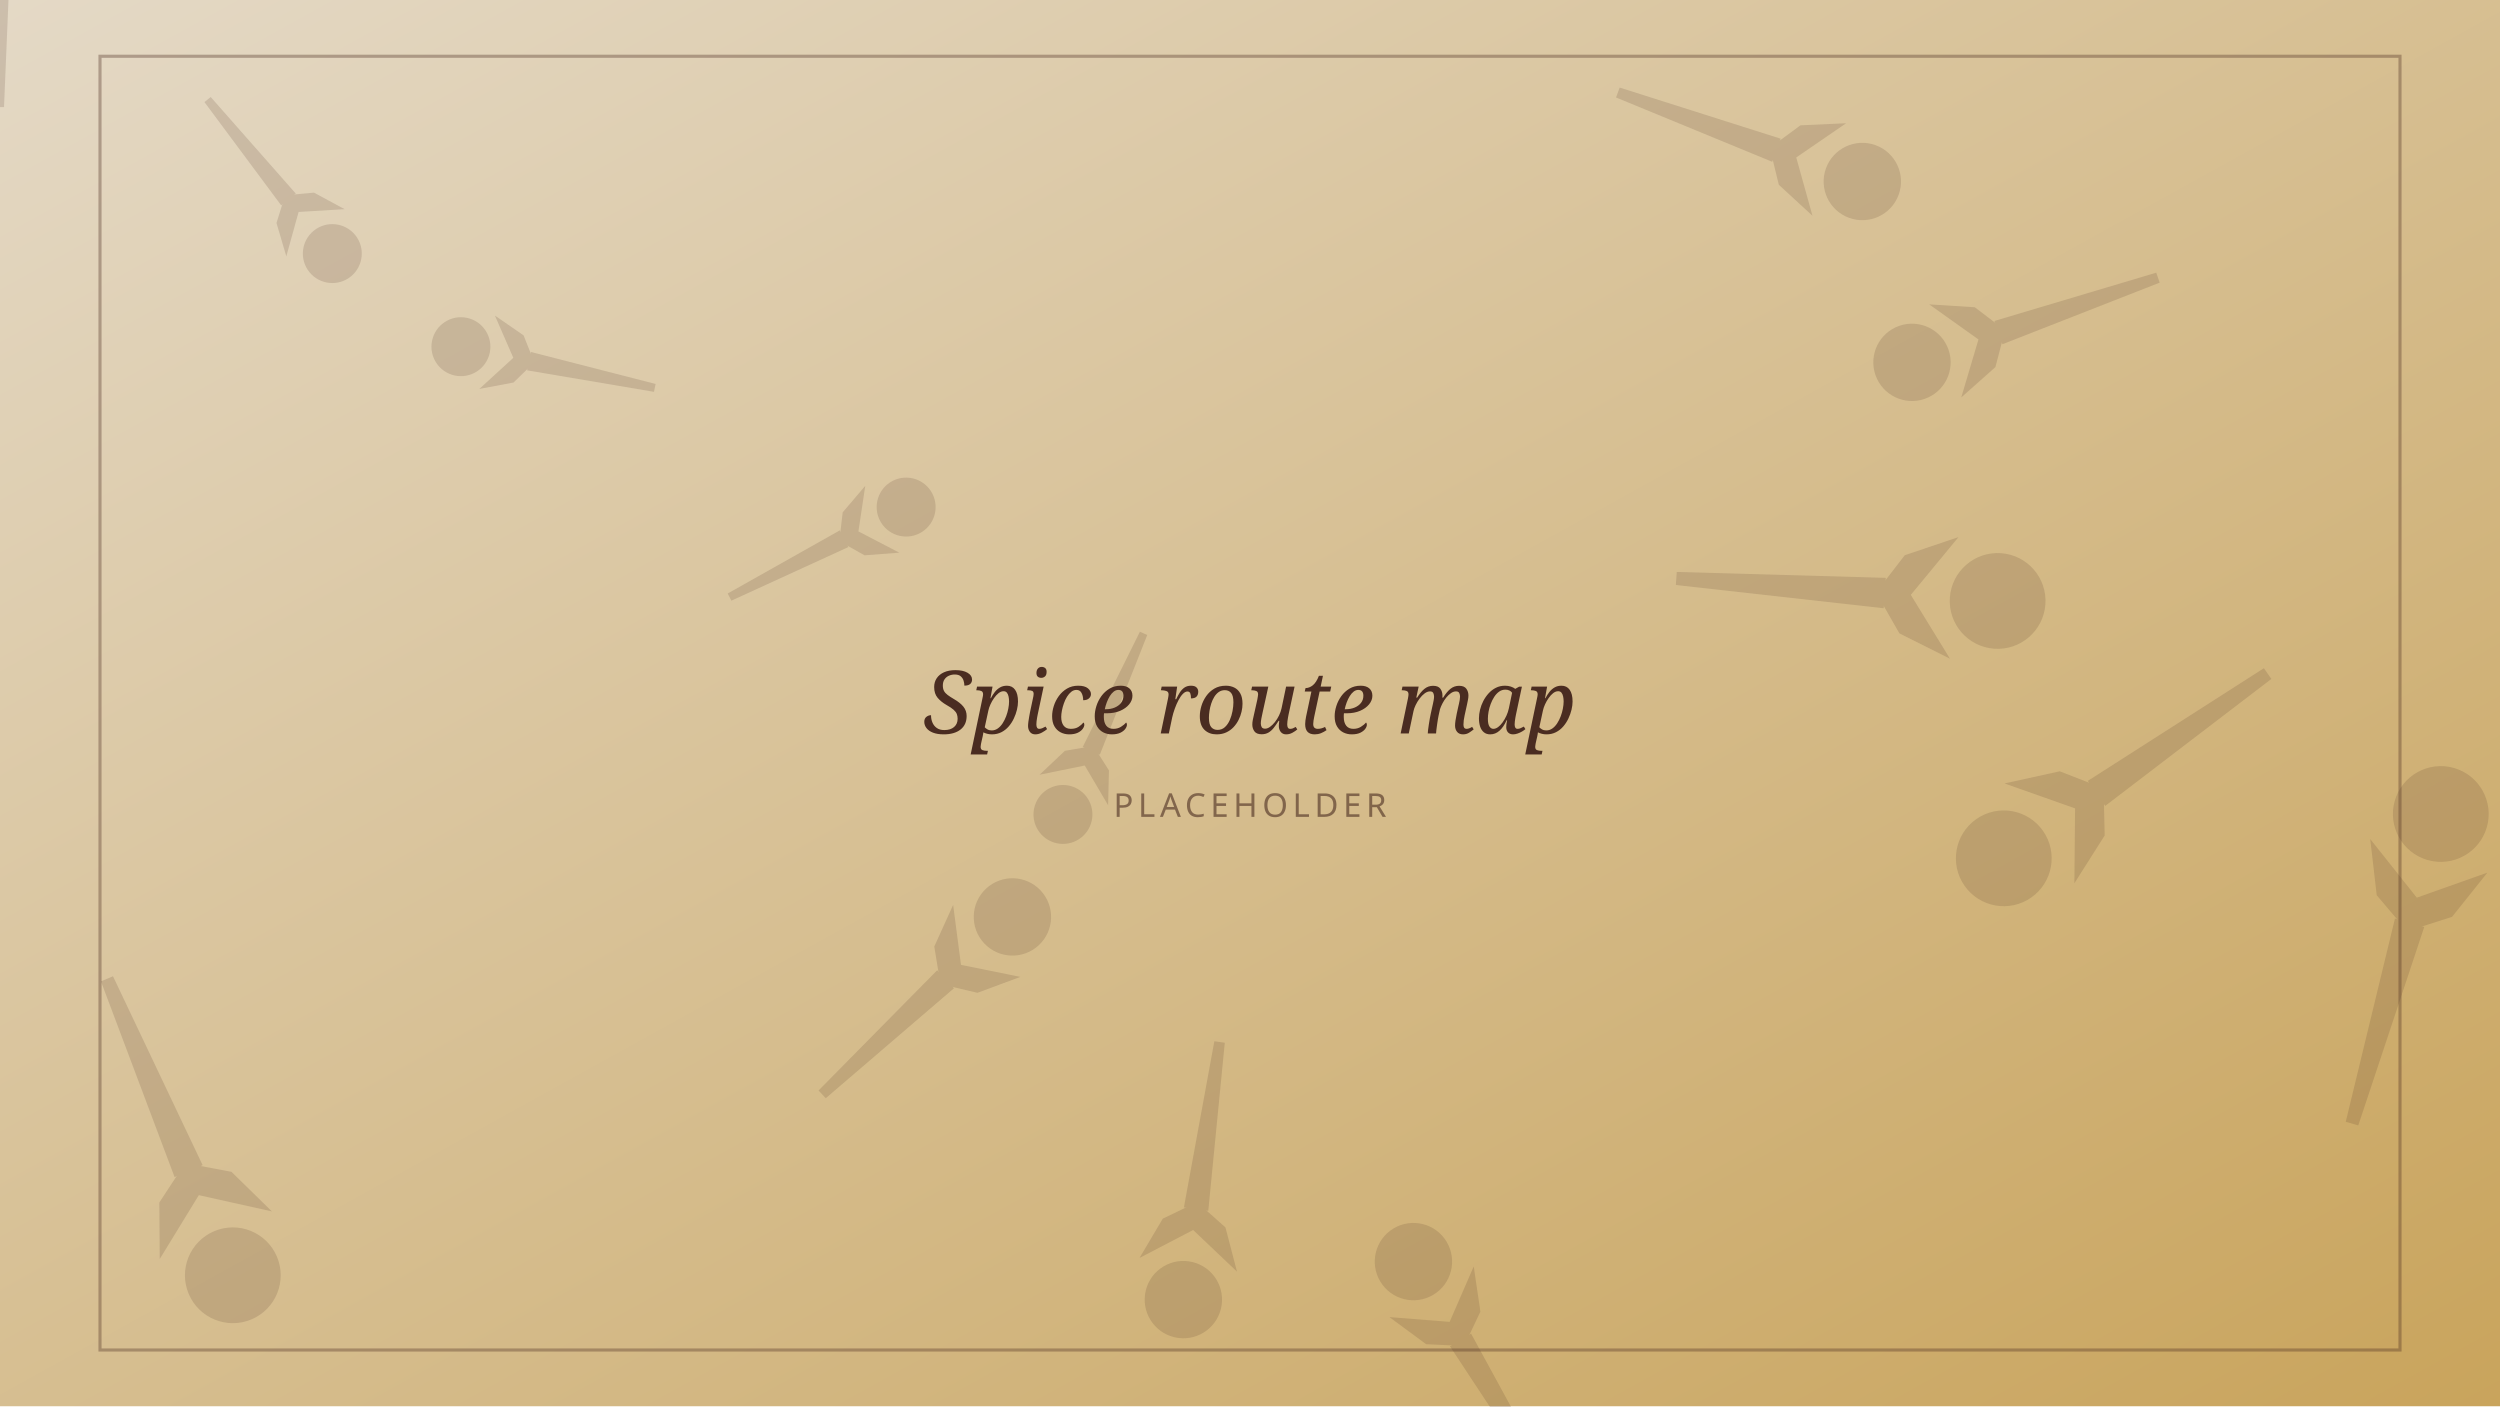
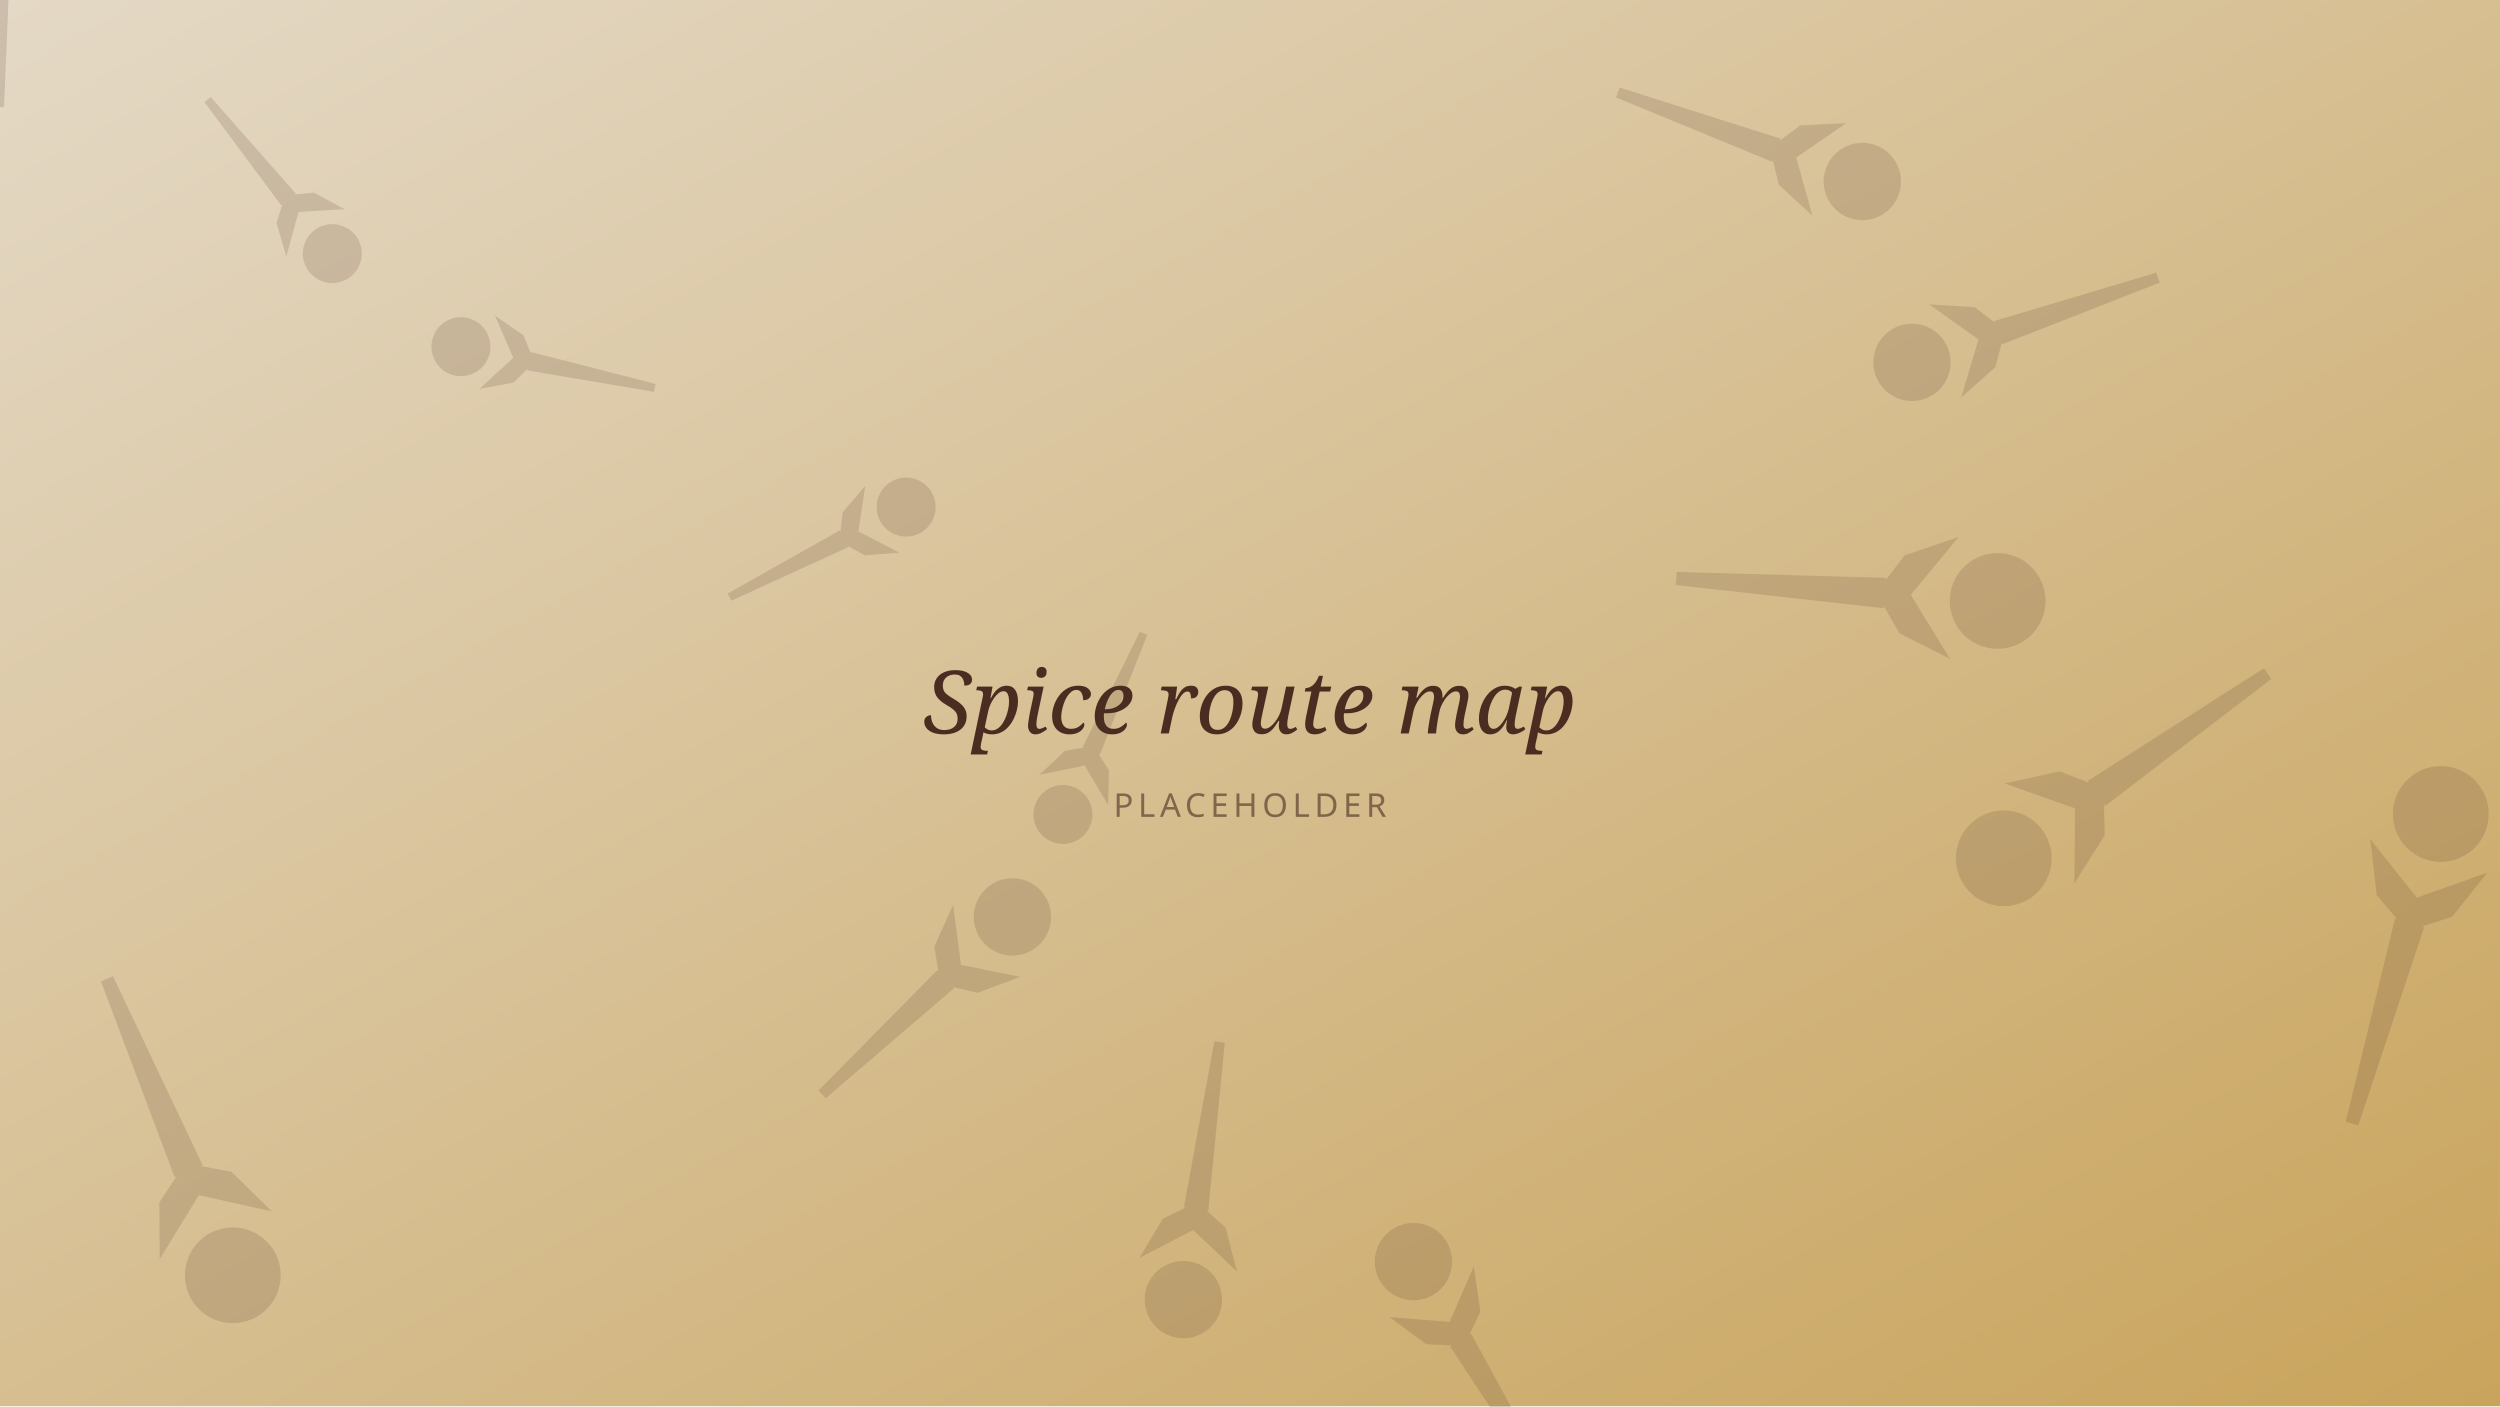
<svg xmlns="http://www.w3.org/2000/svg" width="1600" height="900" viewBox="0 0 1600 900">
  <defs>
    <linearGradient id="g" x1="0" y1="0" x2="1" y2="1">
      <stop offset="0" stop-color="#E4D9C6" />
      <stop offset="1" stop-color="#C9A45C" />
    </linearGradient>
  </defs>
  <rect width="1600" height="900" fill="url(#g)" />
  <g transform="translate(0 0) rotate(0) scale(1.714286)" fill="#4A2C21" opacity="0.16">
    <circle cx="0" cy="-34" r="11" />
    <path d="M-14 -24 L0 -14 L14 -24 L9 -12 L0 -6 L-9 -12 Z" />
    <path d="M-3.5 -8 L3.5 -8 L1.5 40 L-1.5 40 Z" />
  </g>
  <g transform="translate(592 639) rotate(47) scale(2.25)" fill="#4A2C21" opacity="0.16">
    <circle cx="0" cy="-34" r="11" />
    <path d="M-14 -24 L0 -14 L14 -24 L9 -12 L0 -6 L-9 -12 Z" />
    <path d="M-3.5 -8 L3.5 -8 L1.5 40 L-1.5 40 Z" />
  </g>
  <g transform="translate(1184 378) rotate(94) scale(2.785714)" fill="#4A2C21" opacity="0.16">
    <circle cx="0" cy="-34" r="11" />
    <path d="M-14 -24 L0 -14 L14 -24 L9 -12 L0 -6 L-9 -12 Z" />
    <path d="M-3.5 -8 L3.5 -8 L1.5 40 L-1.5 40 Z" />
  </g>
  <g transform="translate(176 117) rotate(141) scale(1.714286)" fill="#4A2C21" opacity="0.16">
    <circle cx="0" cy="-34" r="11" />
    <path d="M-14 -24 L0 -14 L14 -24 L9 -12 L0 -6 L-9 -12 Z" />
    <path d="M-3.5 -8 L3.5 -8 L1.5 40 L-1.5 40 Z" />
  </g>
  <g transform="translate(768 756) rotate(188) scale(2.25)" fill="#4A2C21" opacity="0.16">
    <circle cx="0" cy="-34" r="11" />
    <path d="M-14 -24 L0 -14 L14 -24 L9 -12 L0 -6 L-9 -12 Z" />
    <path d="M-3.5 -8 L3.5 -8 L1.5 40 L-1.5 40 Z" />
  </g>
  <g transform="translate(1360 495) rotate(235) scale(2.785714)" fill="#4A2C21" opacity="0.16">
    <circle cx="0" cy="-34" r="11" />
    <path d="M-14 -24 L0 -14 L14 -24 L9 -12 L0 -6 L-9 -12 Z" />
    <path d="M-3.5 -8 L3.5 -8 L1.5 40 L-1.5 40 Z" />
  </g>
  <g transform="translate(352 234) rotate(282) scale(1.714286)" fill="#4A2C21" opacity="0.16">
    <circle cx="0" cy="-34" r="11" />
    <path d="M-14 -24 L0 -14 L14 -24 L9 -12 L0 -6 L-9 -12 Z" />
    <path d="M-3.5 -8 L3.5 -8 L1.5 40 L-1.5 40 Z" />
  </g>
  <g transform="translate(944 873) rotate(329) scale(2.25)" fill="#4A2C21" opacity="0.16">
    <circle cx="0" cy="-34" r="11" />
    <path d="M-14 -24 L0 -14 L14 -24 L9 -12 L0 -6 L-9 -12 Z" />
    <path d="M-3.5 -8 L3.5 -8 L1.5 40 L-1.5 40 Z" />
  </g>
  <g transform="translate(1536 612) rotate(16) scale(2.785714)" fill="#4A2C21" opacity="0.16">
    <circle cx="0" cy="-34" r="11" />
    <path d="M-14 -24 L0 -14 L14 -24 L9 -12 L0 -6 L-9 -12 Z" />
    <path d="M-3.5 -8 L3.5 -8 L1.5 40 L-1.5 40 Z" />
  </g>
  <g transform="translate(528 351) rotate(63) scale(1.714286)" fill="#4A2C21" opacity="0.16">
    <circle cx="0" cy="-34" r="11" />
    <path d="M-14 -24 L0 -14 L14 -24 L9 -12 L0 -6 L-9 -12 Z" />
    <path d="M-3.5 -8 L3.5 -8 L1.5 40 L-1.5 40 Z" />
  </g>
  <g transform="translate(1120 90) rotate(110) scale(2.25)" fill="#4A2C21" opacity="0.16">
    <circle cx="0" cy="-34" r="11" />
    <path d="M-14 -24 L0 -14 L14 -24 L9 -12 L0 -6 L-9 -12 Z" />
    <path d="M-3.5 -8 L3.5 -8 L1.5 40 L-1.5 40 Z" />
  </g>
  <g transform="translate(112 729) rotate(157) scale(2.785714)" fill="#4A2C21" opacity="0.16">
    <circle cx="0" cy="-34" r="11" />
    <path d="M-14 -24 L0 -14 L14 -24 L9 -12 L0 -6 L-9 -12 Z" />
    <path d="M-3.5 -8 L3.5 -8 L1.5 40 L-1.5 40 Z" />
  </g>
  <g transform="translate(704 468) rotate(204) scale(1.714286)" fill="#4A2C21" opacity="0.16">
    <circle cx="0" cy="-34" r="11" />
    <path d="M-14 -24 L0 -14 L14 -24 L9 -12 L0 -6 L-9 -12 Z" />
    <path d="M-3.5 -8 L3.5 -8 L1.5 40 L-1.5 40 Z" />
  </g>
  <g transform="translate(1296 207) rotate(251) scale(2.25)" fill="#4A2C21" opacity="0.16">
    <circle cx="0" cy="-34" r="11" />
    <path d="M-14 -24 L0 -14 L14 -24 L9 -12 L0 -6 L-9 -12 Z" />
    <path d="M-3.5 -8 L3.5 -8 L1.5 40 L-1.5 40 Z" />
  </g>
-   <rect x="64" y="36" width="1472" height="828" fill="none" stroke="#4A2C21" stroke-opacity="0.35" stroke-width="2" />
  <text x="50%" y="50%" text-anchor="middle" dominant-baseline="middle" fill="#4A2C21" font-family="Georgia, serif" font-size="56" font-style="italic">Spice route map</text>
  <text x="50%" y="522.8" text-anchor="middle" fill="#4A2C21" fill-opacity="0.6" font-family="system-ui, sans-serif" font-size="21" letter-spacing="3">PLACEHOLDER</text>
</svg>
